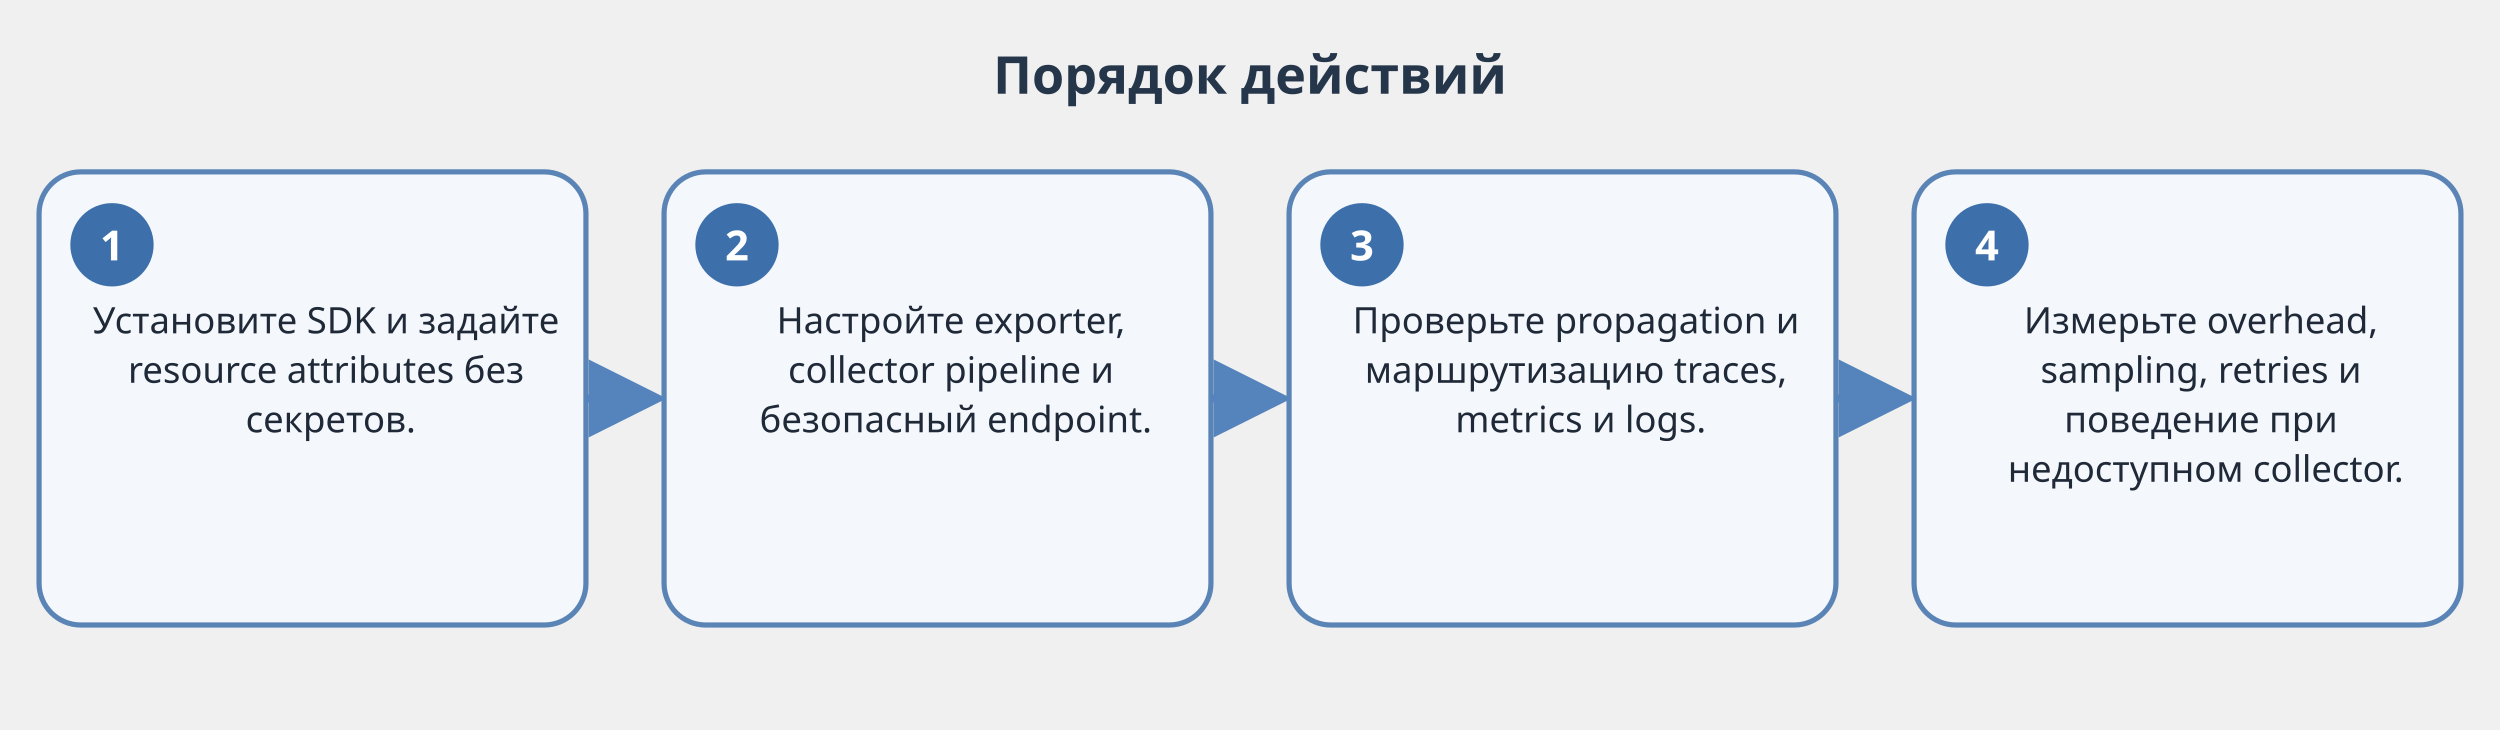
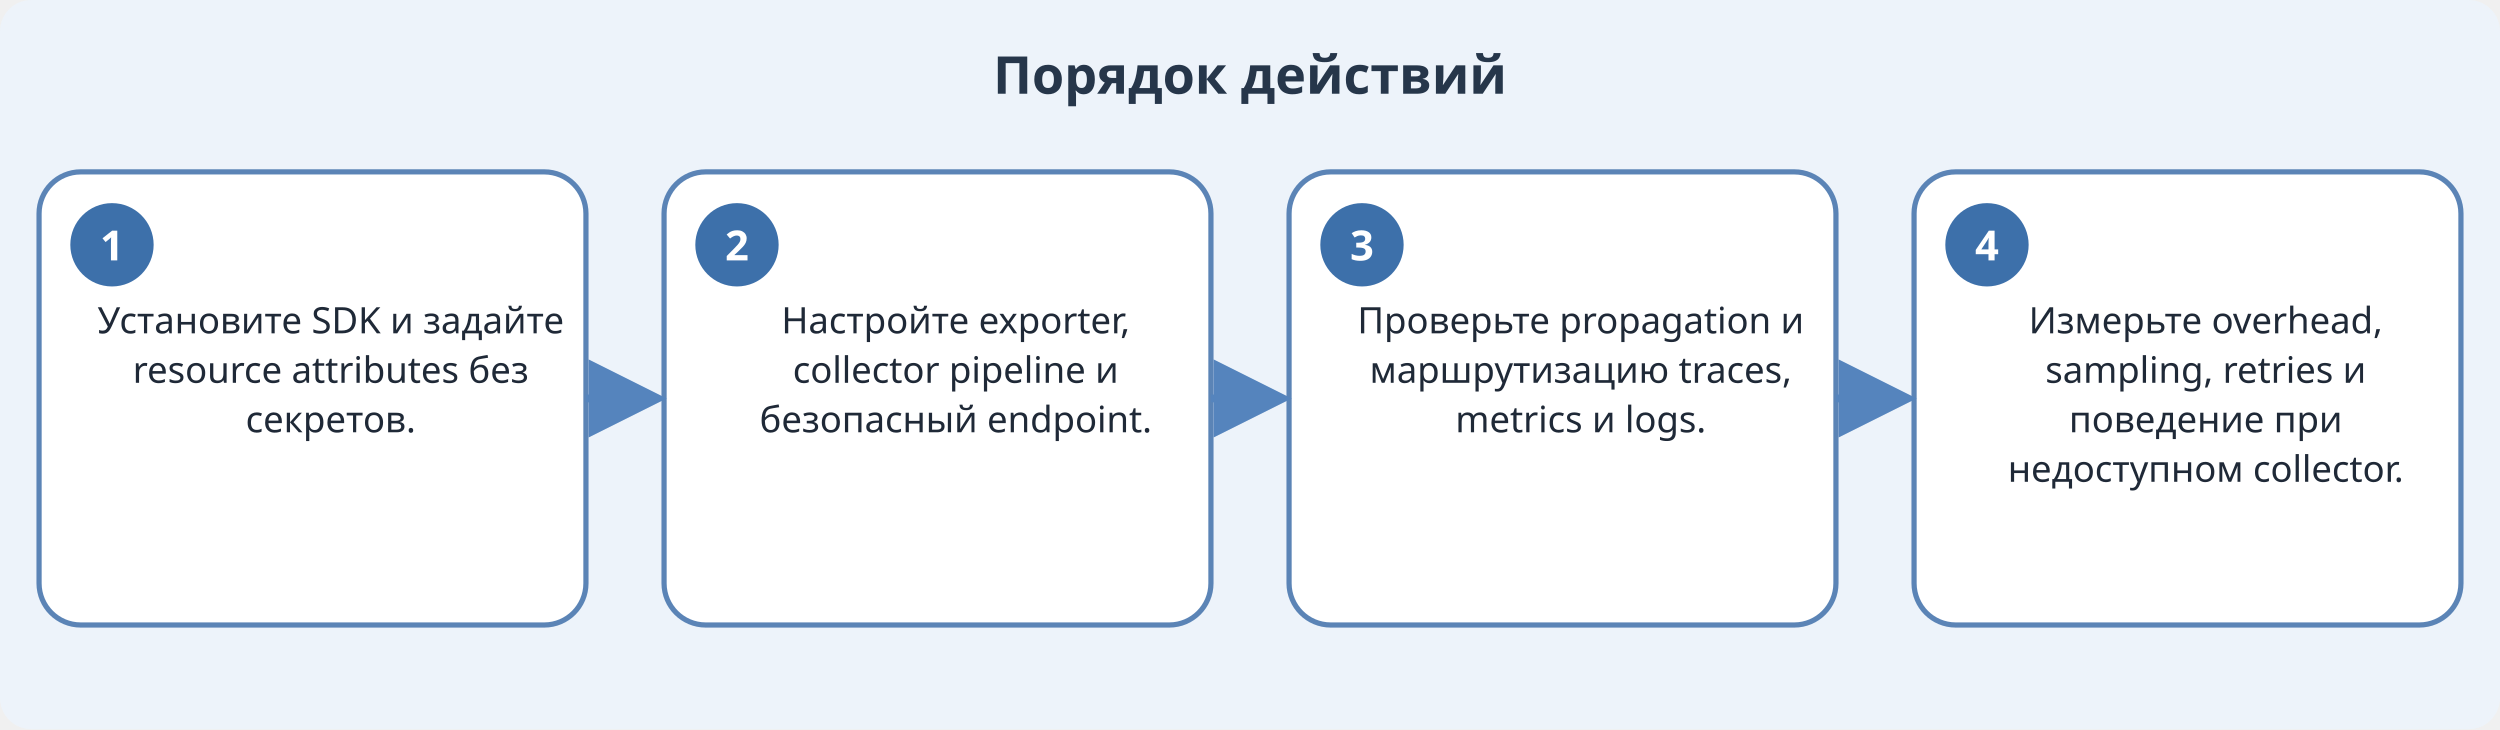
<svg xmlns="http://www.w3.org/2000/svg" width="960" height="280" viewBox="0 0 960 280" role="img" aria-labelledby="title desc">
  <defs>
    <marker id="arrow" markerWidth="10" markerHeight="10" refX="8" refY="5" orient="auto">
      <path d="M 0 0 L 10 5 L 0 10 z" fill="#5584bd" />
    </marker>
  </defs>
+   <rect id="canvas" x="0" y="0" width="960" height="280" rx="12" fill="#edf3fa" />
  <text x="480" y="36" text-anchor="middle" font-family="sans-serif" font-size="20" font-weight="700" fill="#26364a">Порядок действий</text>
-   <rect x="15" y="66" width="210" height="174" rx="16" fill="#f4f8fd" stroke="#5b84b6" stroke-width="2" />
+   <rect class="step-card" x="15" y="66" width="210" height="174" rx="16" fill="#ffffff" stroke="#5b84b6" stroke-width="2" />
  <circle cx="43" cy="94" r="16" fill="#3d70aa" />
  <text x="43" y="100" text-anchor="middle" font-family="sans-serif" font-size="16" font-weight="700" fill="#ffffff">1</text>
-   <text x="127" y="128" text-anchor="middle" font-family="sans-serif" font-size="14" fill="#1f2937">
-     <tspan x="127" dy="0">Установите SDK и задайте</tspan>
-     <tspan x="127" dy="19">resource attributes без</tspan>
-     <tspan x="127" dy="19">секретов.</tspan>
-   </text>
-   <rect x="255" y="66" width="210" height="174" rx="16" fill="#f4f8fd" stroke="#5b84b6" stroke-width="2" />
+   <text class="step-label" x="127" y="128" text-anchor="middle" font-family="sans-serif" font-size="14" fill="#1f2937">Установите SDK и задайте</text>
+   <text class="step-label" x="127" y="147" text-anchor="middle" font-family="sans-serif" font-size="14" fill="#1f2937">resource attributes без</text>
+   <text class="step-label" x="127" y="166" text-anchor="middle" font-family="sans-serif" font-size="14" fill="#1f2937">секретов.</text>
+   <rect class="step-card" x="255" y="66" width="210" height="174" rx="16" fill="#ffffff" stroke="#5b84b6" stroke-width="2" />
  <circle cx="283" cy="94" r="16" fill="#3d70aa" />
  <text x="283" y="100" text-anchor="middle" font-family="sans-serif" font-size="16" font-weight="700" fill="#ffffff">2</text>
-   <text x="367" y="128" text-anchor="middle" font-family="sans-serif" font-size="14" fill="#1f2937">
-     <tspan x="367" dy="0">Настройте exporter,</tspan>
-     <tspan x="367" dy="19">collector pipeline и</tspan>
-     <tspan x="367" dy="19">безопасный endpoint.</tspan>
-   </text>
-   <rect x="495" y="66" width="210" height="174" rx="16" fill="#f4f8fd" stroke="#5b84b6" stroke-width="2" />
+   <text class="step-label" x="367" y="128" text-anchor="middle" font-family="sans-serif" font-size="14" fill="#1f2937">Настройте exporter,</text>
+   <text class="step-label" x="367" y="147" text-anchor="middle" font-family="sans-serif" font-size="14" fill="#1f2937">collector pipeline и</text>
+   <text class="step-label" x="367" y="166" text-anchor="middle" font-family="sans-serif" font-size="14" fill="#1f2937">безопасный endpoint.</text>
+   <rect class="step-card" x="495" y="66" width="210" height="174" rx="16" fill="#ffffff" stroke="#5b84b6" stroke-width="2" />
  <circle cx="523" cy="94" r="16" fill="#3d70aa" />
  <text x="523" y="100" text-anchor="middle" font-family="sans-serif" font-size="16" font-weight="700" fill="#ffffff">3</text>
-   <text x="607" y="128" text-anchor="middle" font-family="sans-serif" font-size="14" fill="#1f2937">
-     <tspan x="607" dy="0">Проверьте propagation и</tspan>
-     <tspan x="607" dy="19">маршрутизацию traces,</tspan>
-     <tspan x="607" dy="19">metrics и logs.</tspan>
-   </text>
-   <rect x="735" y="66" width="210" height="174" rx="16" fill="#f4f8fd" stroke="#5b84b6" stroke-width="2" />
+   <text class="step-label" x="607" y="128" text-anchor="middle" font-family="sans-serif" font-size="14" fill="#1f2937">Проверьте propagation и</text>
+   <text class="step-label" x="607" y="147" text-anchor="middle" font-family="sans-serif" font-size="14" fill="#1f2937">маршрутизацию traces,</text>
+   <text class="step-label" x="607" y="166" text-anchor="middle" font-family="sans-serif" font-size="14" fill="#1f2937">metrics и logs.</text>
+   <rect class="step-card" x="735" y="66" width="210" height="174" rx="16" fill="#ffffff" stroke="#5b84b6" stroke-width="2" />
  <circle cx="763" cy="94" r="16" fill="#3d70aa" />
  <text x="763" y="100" text-anchor="middle" font-family="sans-serif" font-size="16" font-weight="700" fill="#ffffff">4</text>
-   <text x="847" y="128" text-anchor="middle" font-family="sans-serif" font-size="14" fill="#1f2937">
-     <tspan x="847" dy="0">Измерьте overhead,</tspan>
-     <tspan x="847" dy="19">sampling, retries и</tspan>
-     <tspan x="847" dy="19">поведение при</tspan>
-     <tspan x="847" dy="19">недоступном collector.</tspan>
-   </text>
+   <text class="step-label" x="847" y="128" text-anchor="middle" font-family="sans-serif" font-size="14" fill="#1f2937">Измерьте overhead,</text>
+   <text class="step-label" x="847" y="147" text-anchor="middle" font-family="sans-serif" font-size="14" fill="#1f2937">sampling, retries и</text>
+   <text class="step-label" x="847" y="166" text-anchor="middle" font-family="sans-serif" font-size="14" fill="#1f2937">поведение при</text>
+   <text class="step-label" x="847" y="185" text-anchor="middle" font-family="sans-serif" font-size="14" fill="#1f2937">недоступном collector.</text>
  <line x1="225" y1="153" x2="250" y2="153" stroke="#5584bd" stroke-width="3" marker-end="url(#arrow)" />
  <line x1="465" y1="153" x2="490" y2="153" stroke="#5584bd" stroke-width="3" marker-end="url(#arrow)" />
  <line x1="705" y1="153" x2="730" y2="153" stroke="#5584bd" stroke-width="3" marker-end="url(#arrow)" />
</svg>
